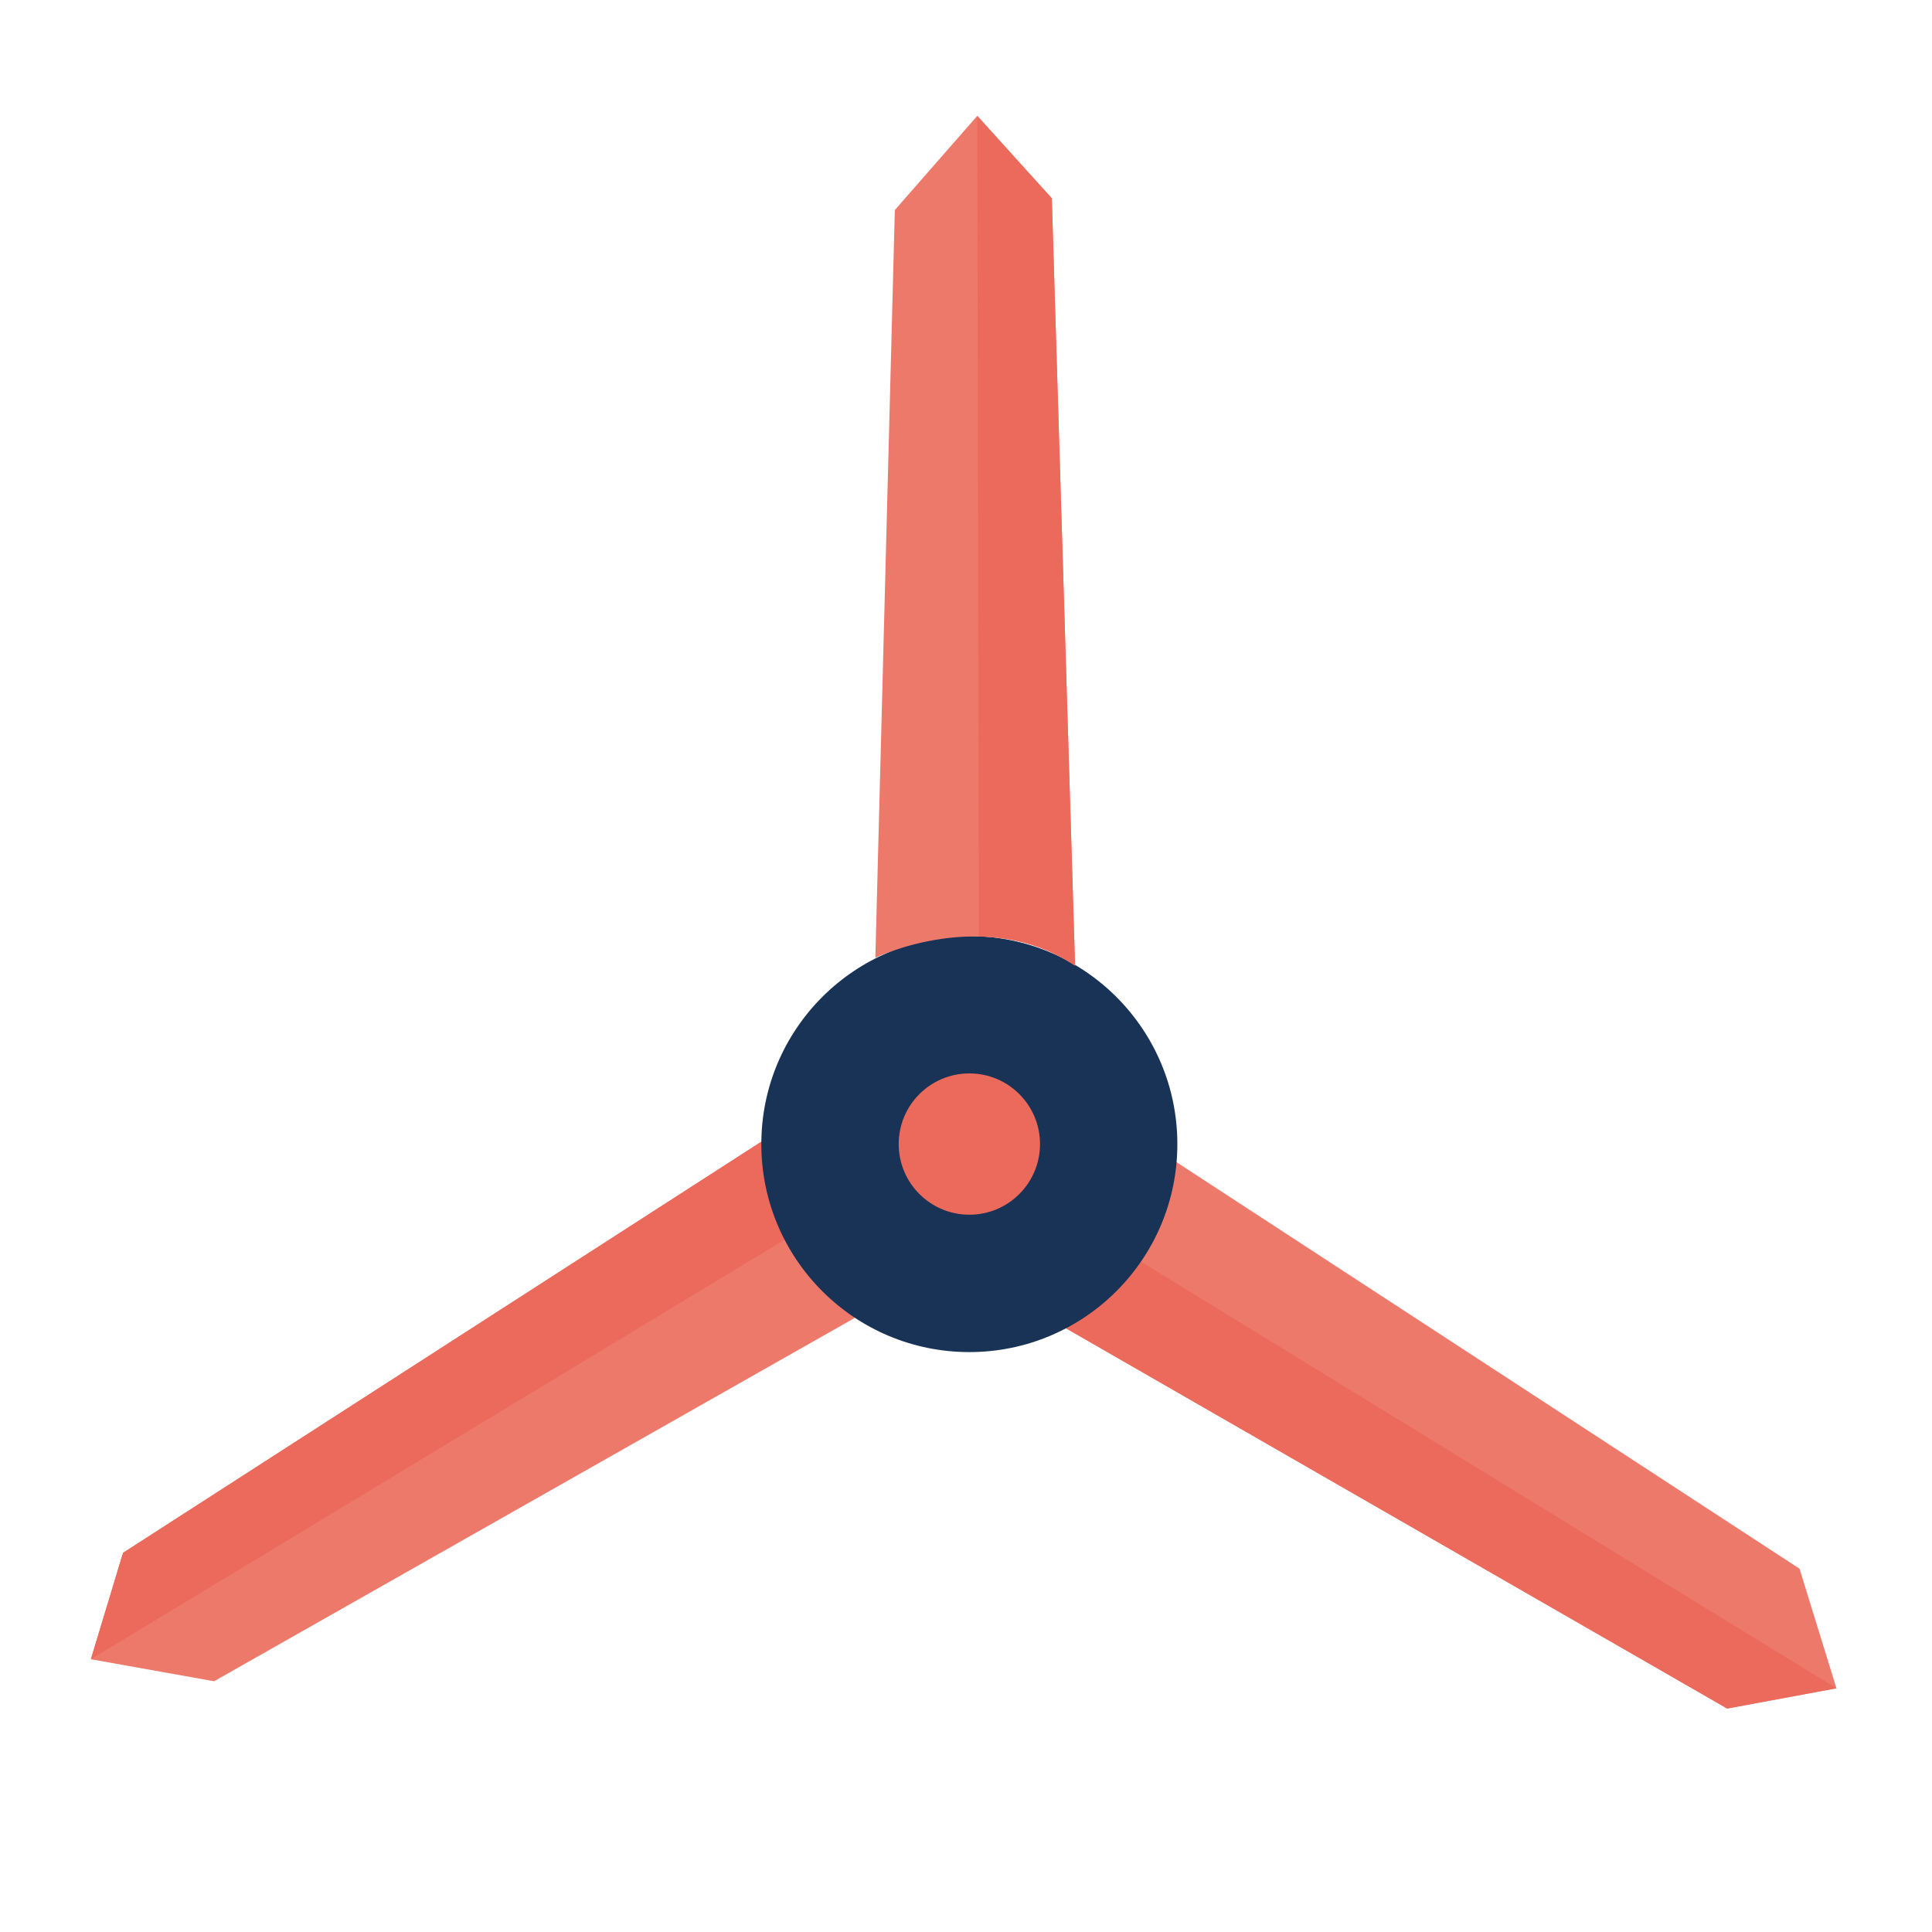
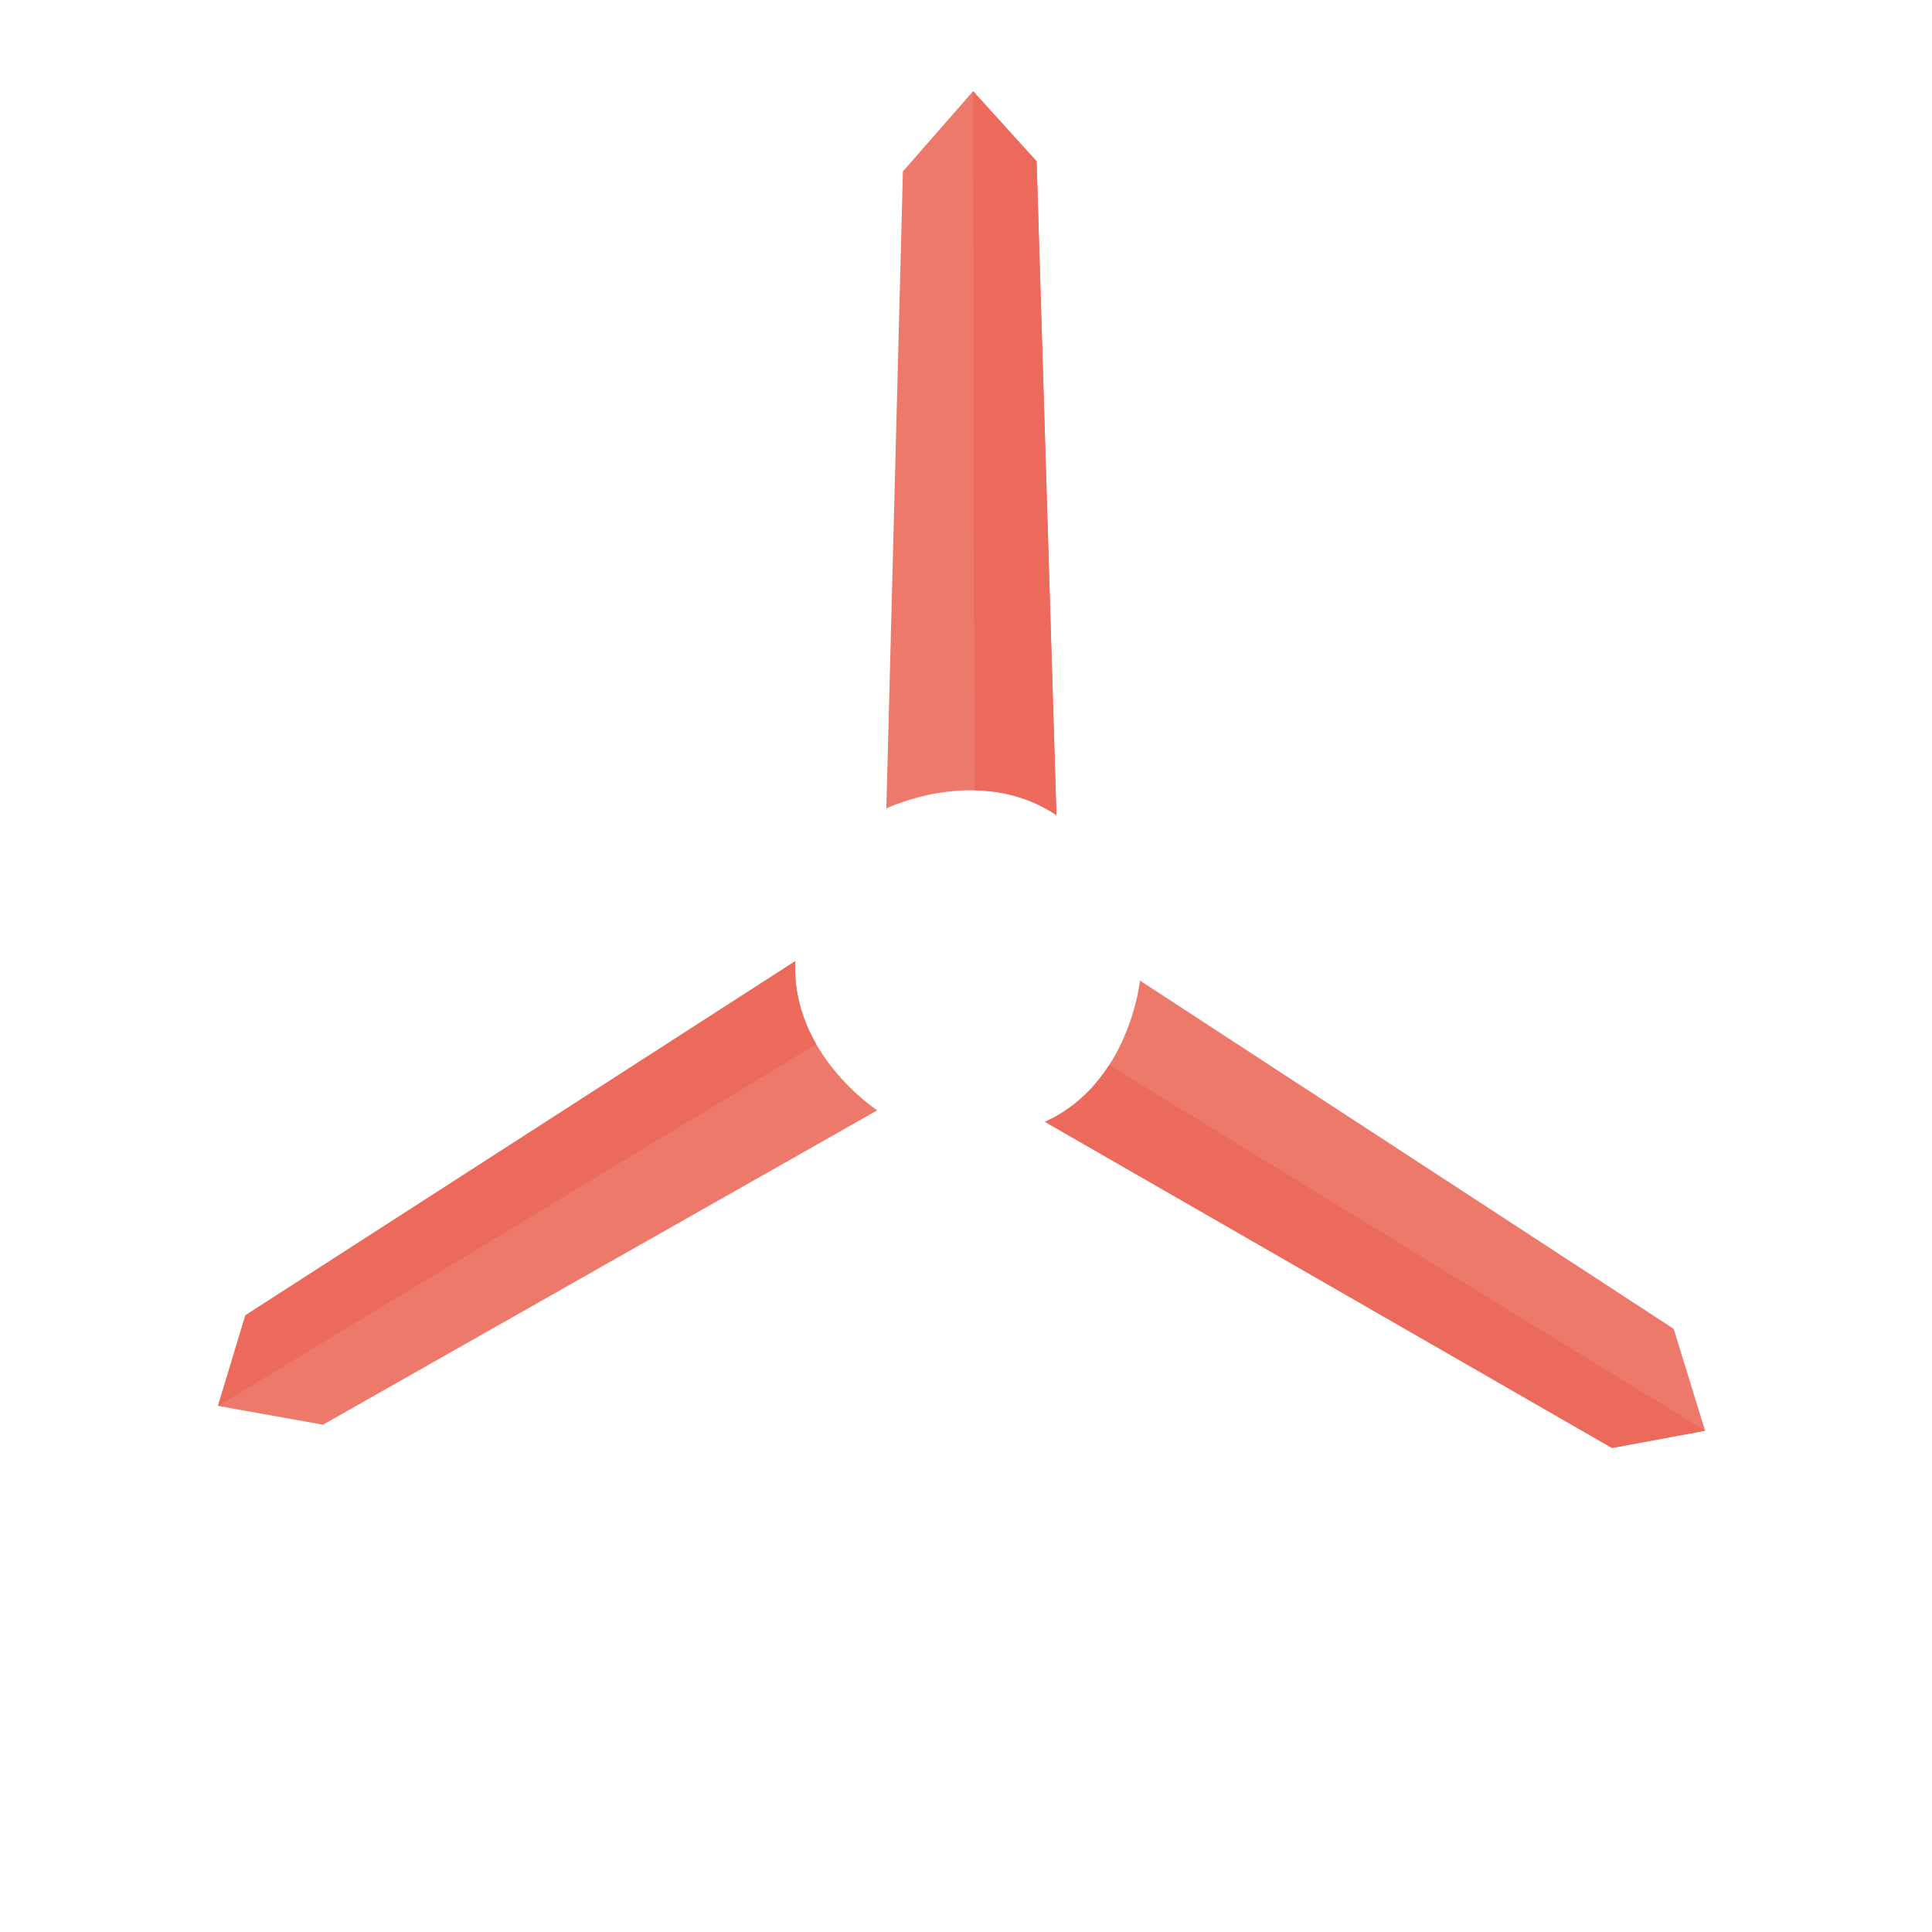
<svg xmlns="http://www.w3.org/2000/svg" version="1.1" id="Calque_1" x="0px" y="0px" width="85.04px" height="85.04px" viewBox="0 0 85.04 85.04" enable-background="new 0 0 85.04 85.04" xml:space="preserve">
-   <path fill="#ED796B" d="M33.826,50.051l-28.411,18.3L4,73.034l5.423,0.969l28.639-16.242C38.062,57.761,33.588,54.846,33.826,50.051  z" />
-   <path fill="#EB6A5B" d="M34.909,54.342c-0.674-1.172-1.166-2.615-1.083-4.291l-28.411,18.3L4,73.034L34.909,54.342z" />
-   <path fill="#ED796B" d="M46.729,58.356l29.296,16.847l4.809-0.891l-1.626-5.264L51.635,51.056  C51.635,51.056,51.096,56.369,46.729,58.356z" />
-   <path fill="#EB6A5B" d="M50.042,55.425c-0.73,1.137-1.788,2.237-3.313,2.932l29.296,16.847l4.809-0.891L50.042,55.425z" />
-   <circle fill="#183356" cx="42.667" cy="50.358" r="9.156" />
-   <path fill="#ED796B" d="M47.32,42.506L46.296,8.728L43.015,5.1l-3.628,4.146L38.53,42.157C38.53,42.157,43.335,39.83,47.32,42.506z" />
-   <path fill="#EB6A5B" d="M43.087,41.221c1.35,0.027,2.841,0.35,4.233,1.285L46.296,8.728L43.015,5.1L43.087,41.221z" />
-   <circle fill="#EB6A5B" cx="42.668" cy="50.358" r="3.11" />
+   <g>
+     <path fill="#ED796B" d="M35.006,42.307L10.802,57.895l-1.206,3.988l4.62,0.828l24.397-13.838   C38.613,48.874,34.803,46.39,35.006,42.307z" />
+     <path fill="#EB6A5B" d="M35.927,45.96c-0.574-0.998-0.993-2.225-0.921-3.654L10.802,57.895l-1.206,3.988L35.927,45.96z" />
+     <path fill="#ED796B" d="M45.999,49.38l24.957,14.354l4.096-0.759l-1.384-4.486l-23.49-15.326   C50.177,43.163,49.719,47.688,45.999,49.38z" />
+     <path fill="#EB6A5B" d="M48.819,46.883c-0.62,0.968-1.521,1.906-2.82,2.497l24.957,14.354l4.096-0.759L48.819,46.883z" />
+     <path fill="#ED796B" d="M46.5,35.88L45.628,7.103l-2.795-3.09l-3.09,3.533l-0.729,28.037C39.014,35.583,43.107,33.6,46.5,35.88z" />
+     <path fill="#EB6A5B" d="M42.896,34.785c1.149,0.022,2.419,0.297,3.604,1.095L45.628,7.103l-2.795-3.09L42.896,34.785z" />
+   </g>
+   <g>
+     <path fill="#183356" d="M104.875,45.275V42.04h-0.412V24.456c0,0-0.658,0.285-1.507,0.066v17.584h-0.46v3.2   c0,0-0.098,1.331,1.227,1.331C104.987,46.637,104.875,45.275,104.875,45.275z" />
+     <path fill="#ED796B" d="M101.878,21.807l-7.534,1.107l-0.727,0.829l1.022,0.705l7.389-0.664   C102.029,23.784,101.383,22.769,101.878,21.807z" />
+     <path fill="#EB6A5B" d="M101.701,22.789c-0.028-0.304,0.005-0.646,0.178-0.981l-7.534,1.107l-0.727,0.829L101.701,22.789z" />
+     <path fill="#ED796B" d="M103.752,24.713l4.44,6.187l1.069,0.266l0.156-1.231l-3.979-6.261   C105.439,23.673,104.833,24.713,103.752,24.713z" />
+     <path fill="#EB6A5B" d="M104.706,24.421c-0.257,0.165-0.576,0.292-0.953,0.292l4.44,6.187l1.069,0.266L104.706,24.421z" />
+     <circle fill="#183356" cx="103.664" cy="22.695" r="2.063" />
+     <path fill="#ED796B" d="M105.351,21.516l2.938-7.024l-0.335-1.05l-1.131,0.513l-3.242,6.673   C103.581,20.626,104.783,20.596,105.351,21.516z" />
+     <path fill="#EB6A5B" d="M104.602,20.859c0.275,0.131,0.551,0.336,0.749,0.657l2.938-7.024l-0.335-1.05L104.602,20.859z" />
+     <circle fill="#EB6A5B" cx="103.664" cy="22.694" r="0.701" />
+   </g>
+   <g>
+     <path fill="#183356" d="M125.257,45.275V42.04h-0.412V24.456c0,0-0.658,0.285-1.507,0.066v17.584h-0.459v3.2   c0,0-0.098,1.331,1.226,1.331C125.371,46.637,125.257,45.275,125.257,45.275z" />
+     <path fill="#ED796B" d="M124.173,20.703l-3.688-6.662l-1.032-0.388l-0.299,1.205l3.223,6.681   C122.376,21.539,123.099,20.578,124.173,20.703z" />
+     <path fill="#EB6A5B" d="M123.193,20.882c0.273-0.134,0.605-0.223,0.98-0.179l-3.688-6.662l-1.032-0.388L123.193,20.882z" />
+     <path fill="#ED796B" d="M122.114,23.478l-4.227,6.335l0.128,1.095l1.208-0.287l4.458-5.93   C123.681,24.69,122.495,24.49,122.114,23.478z" />
+     <path fill="#EB6A5B" d="M122.722,24.267c-0.244-0.182-0.476-0.436-0.608-0.789l-4.227,6.335l0.128,1.095L122.722,24.267z" />
+     <circle fill="#183356" cx="123.973" cy="22.686" r="2.063" />
+     <path fill="#ED796B" d="M125.67,23.849l7.609,0.275l0.864-0.684l-0.878-0.878l-7.387-0.685   C125.879,21.877,126.332,22.993,125.67,23.849z" />
+     <path fill="#EB6A5B" d="M126.022,22.916c-0.026,0.303-0.121,0.634-0.352,0.933l7.609,0.275l0.864-0.684L126.022,22.916z" />
+     <circle fill="#EB6A5B" cx="123.973" cy="22.685" r="0.701" />
+   </g>
</svg>
